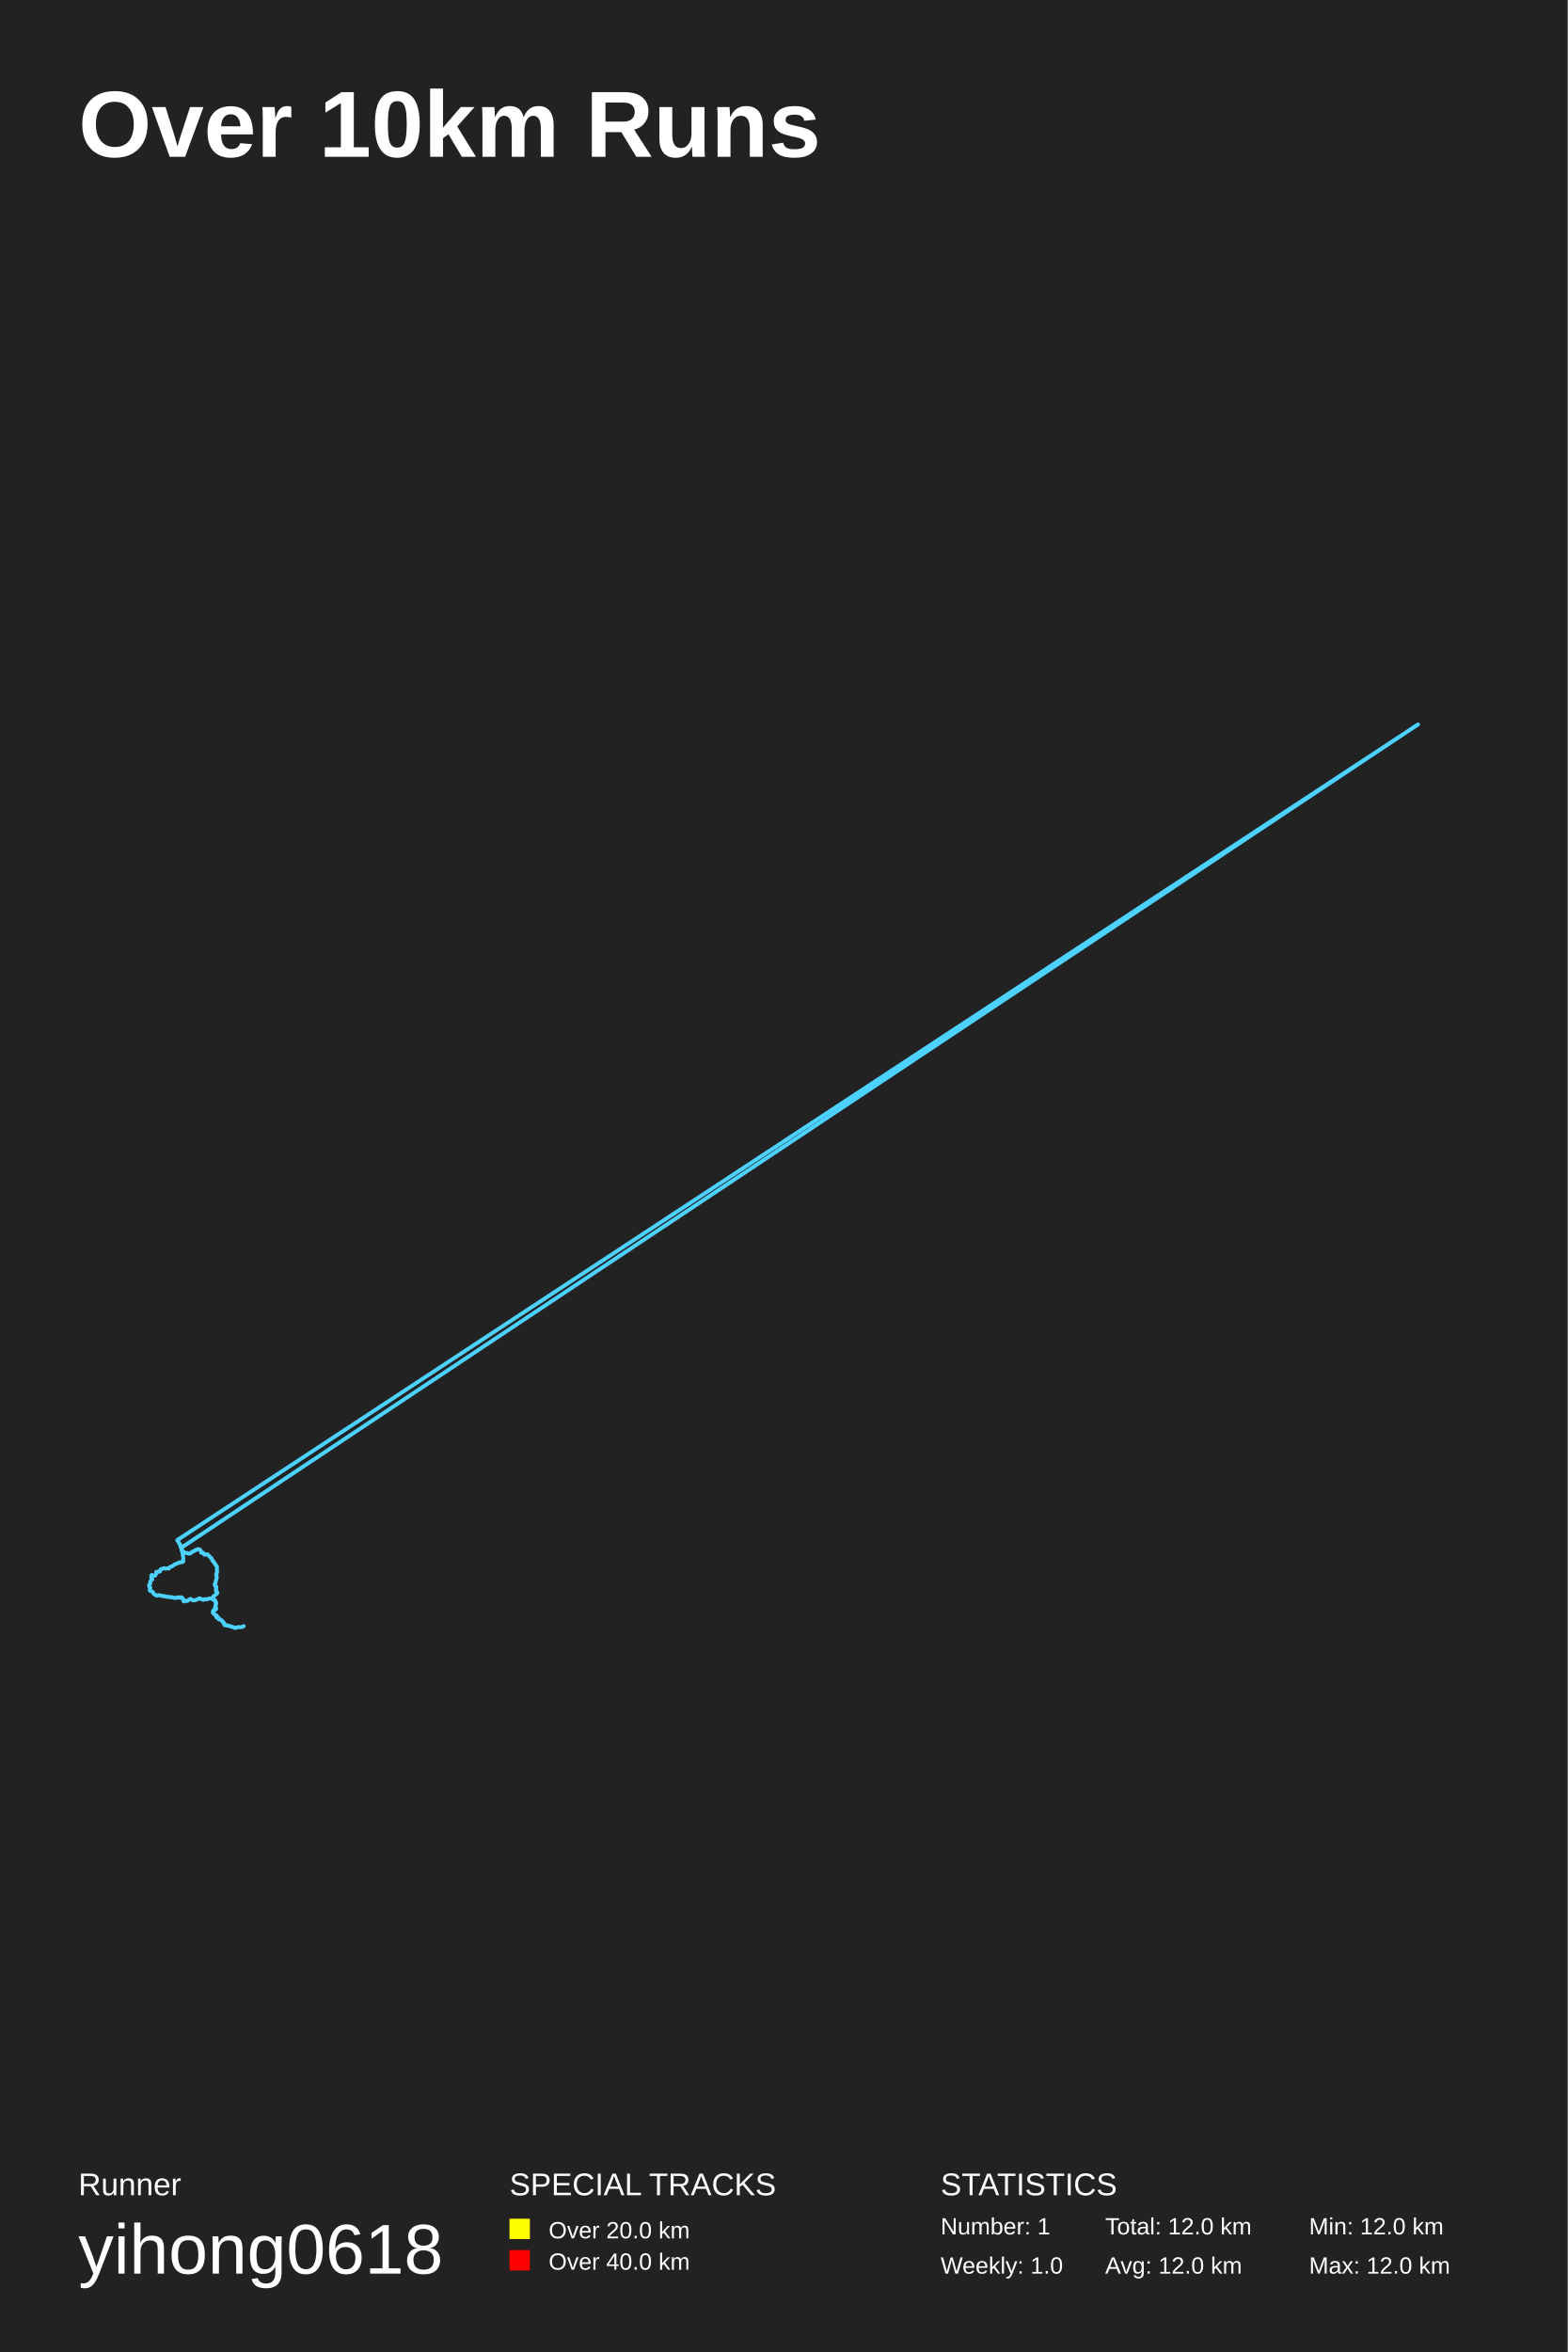
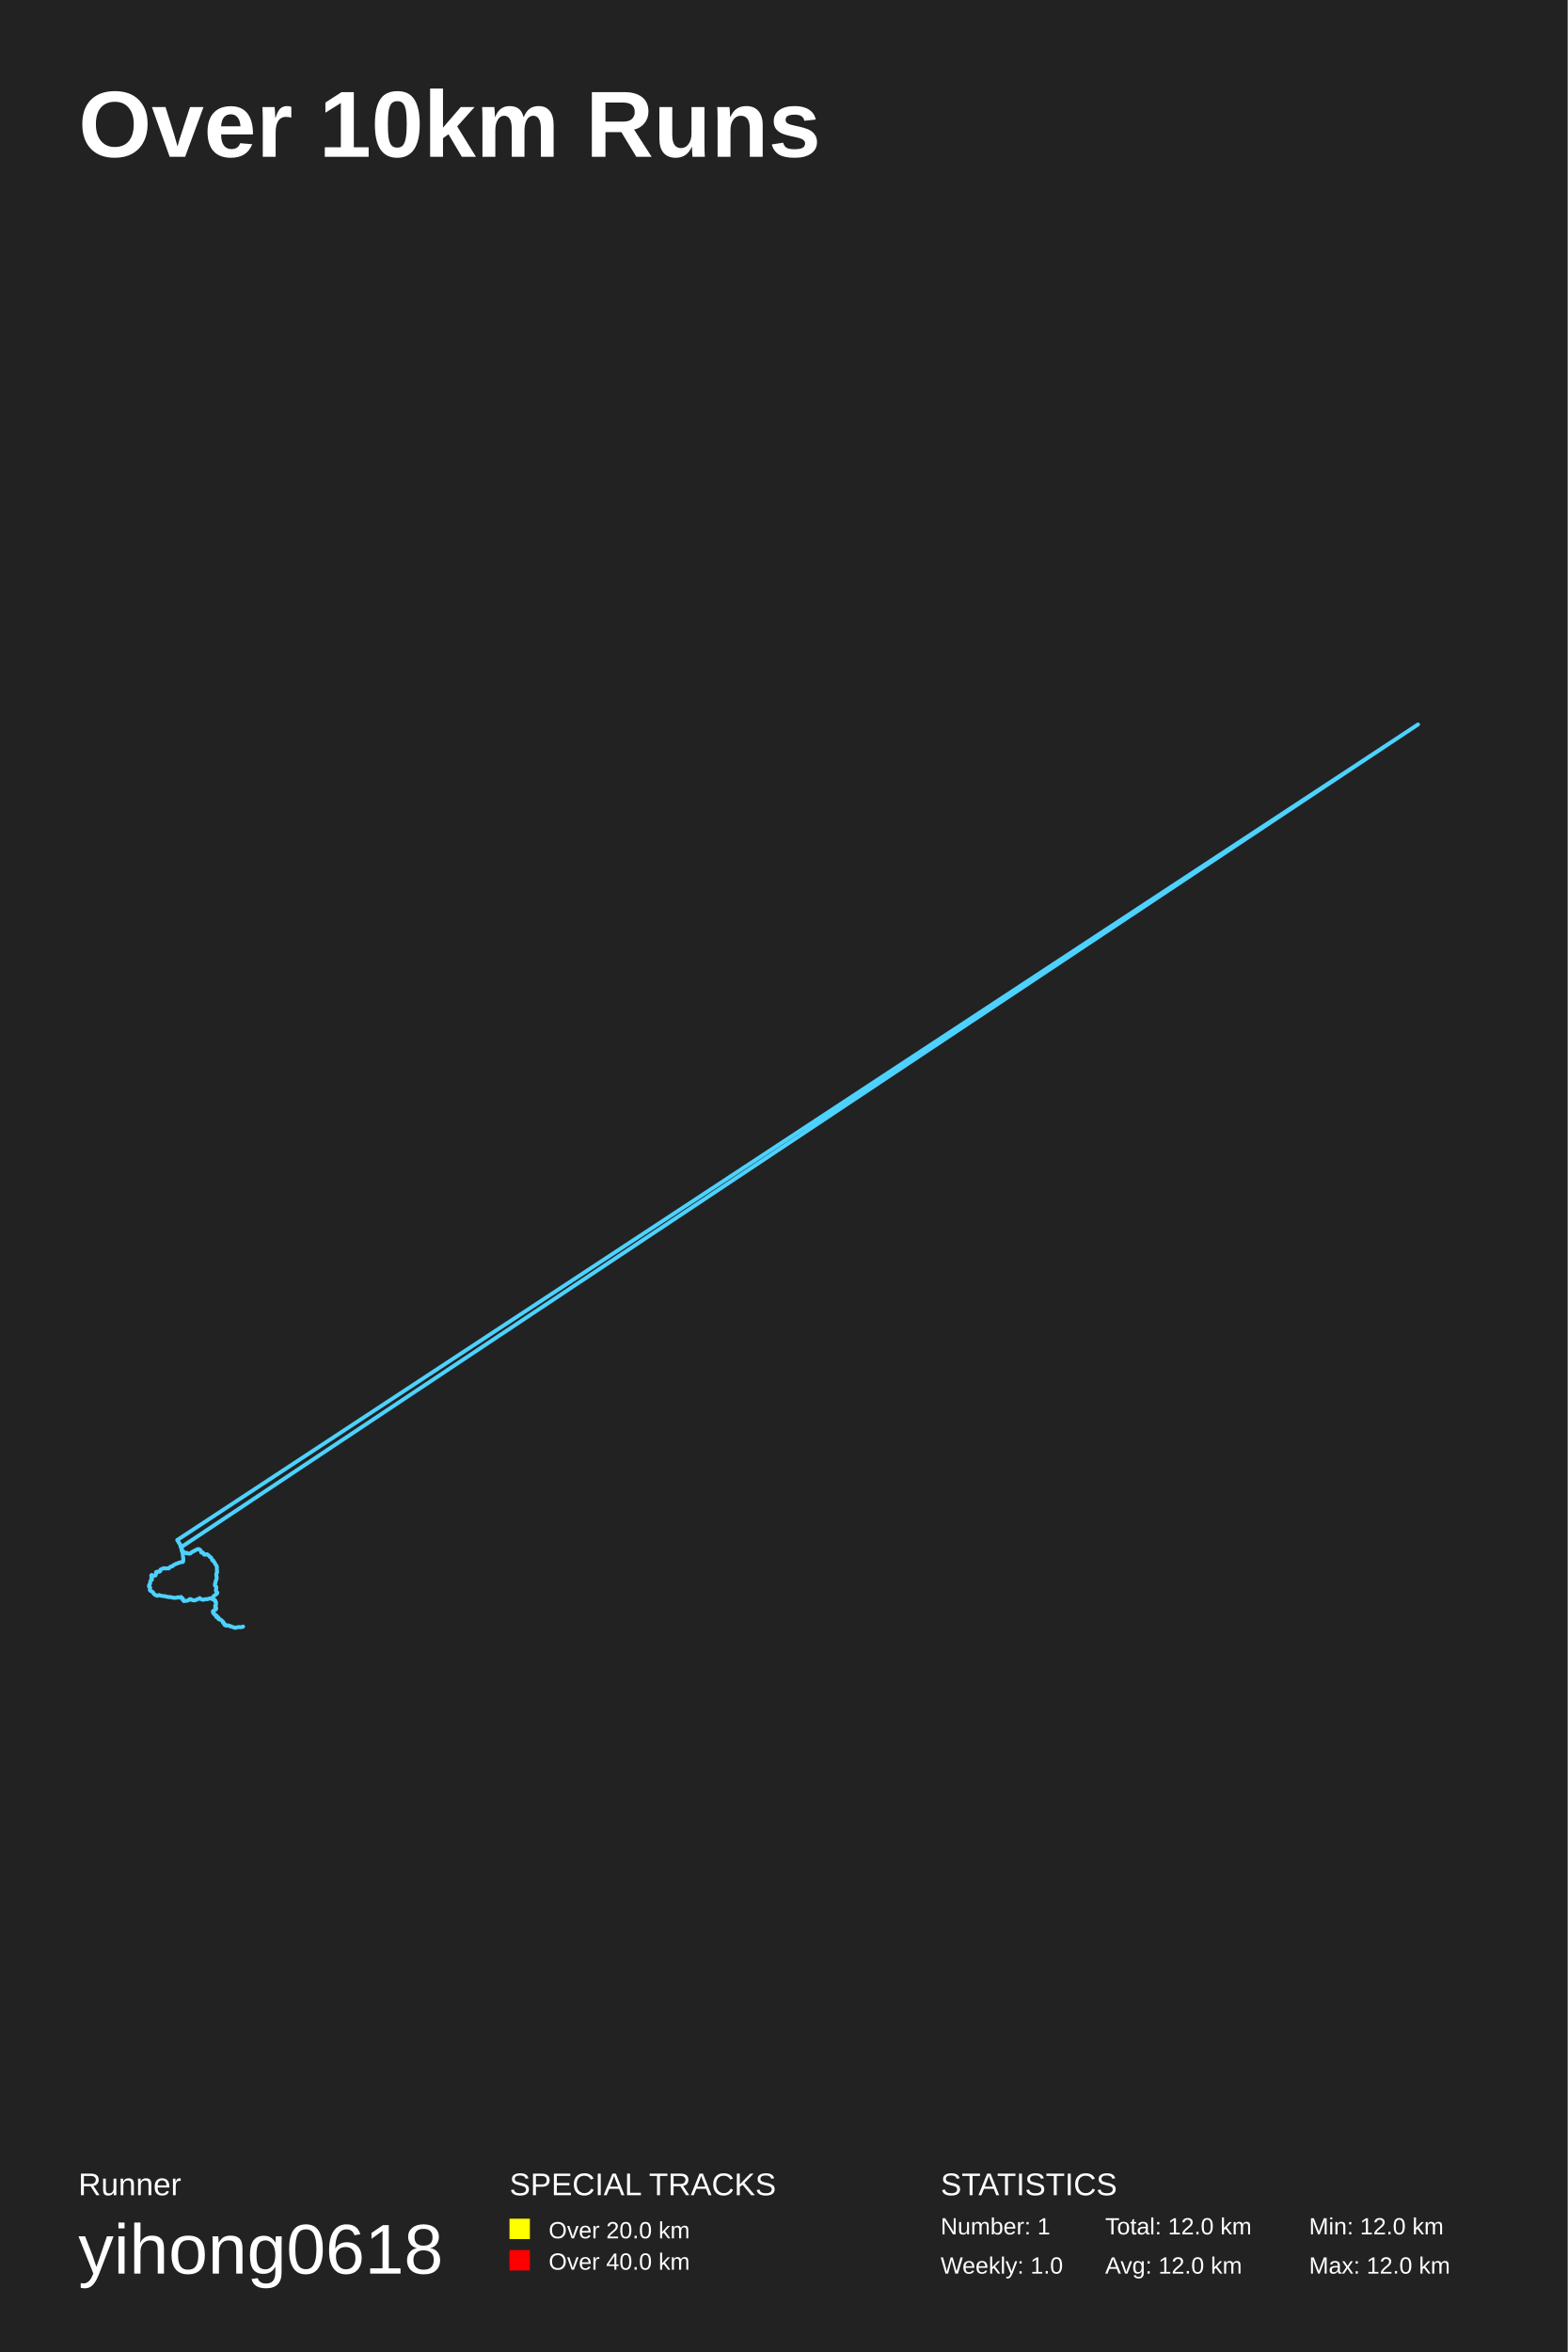
<svg xmlns="http://www.w3.org/2000/svg" baseProfile="full" height="300mm" version="1.1" viewBox="0,0,200,300" width="200mm">
  <defs />
  <rect fill="#222222" height="300" width="200" x="0" y="0" />
  <text fill="#FFFFFF" style="font-size:12px; font-family:Arial; font-weight:bold;" x="10" y="20">Over 10km Runs</text>
  <text fill="#FFFFFF" style="font-size:4px; font-family:Arial" x="10" y="280">Runner</text>
  <text fill="#FFFFFF" style="font-size:9px; font-family:Arial" x="10" y="290">yihong0618</text>
  <text fill="#FFFFFF" style="font-size:4px; font-family:Arial" x="65" y="280">SPECIAL TRACKS</text>
  <rect fill="yellow" height="2.6" width="2.6" x="65" y="283" />
  <text fill="#FFFFFF" style="font-size:3px; font-family:Arial" x="70" y="285.5">Over 20.0 km</text>
  <rect fill="red" height="2.6" width="2.6" x="65" y="287" />
  <text fill="#FFFFFF" style="font-size:3px; font-family:Arial" x="70" y="289.5">Over 40.0 km</text>
  <text fill="#FFFFFF" style="font-size:4px; font-family:Arial" x="120" y="280">STATISTICS</text>
  <text fill="#FFFFFF" style="font-size:3px; font-family:Arial" x="120" y="285">Number: 1</text>
  <text fill="#FFFFFF" style="font-size:3px; font-family:Arial" x="120" y="290">Weekly: 1.0</text>
  <text fill="#FFFFFF" style="font-size:3px; font-family:Arial" x="141" y="285">Total: 12.0 km</text>
  <text fill="#FFFFFF" style="font-size:3px; font-family:Arial" x="141" y="290">Avg: 12.0 km</text>
  <text fill="#FFFFFF" style="font-size:3px; font-family:Arial" x="167" y="285">Min: 12.0 km</text>
  <text fill="#FFFFFF" style="font-size:3px; font-family:Arial" x="167" y="290">Max: 12.0 km</text>
-   <polyline fill="none" opacity="1" points="29.424,207.472 29.305,207.393 29.167,207.351 29.025,207.319 28.911,207.346 28.635,207.272 28.635,207.219 28.573,207.072 28.497,207.019 28.431,206.851 28.326,206.782 28.245,206.661 28.179,206.624 28.07,206.577 27.932,206.561 27.837,206.45 27.884,206.345 27.756,206.324 27.614,206.308 27.623,206.119 27.557,206.029 27.443,206.008 27.338,205.913 27.267,205.803 27.162,205.708 27.153,205.55 27.243,205.381 27.4,205.365 27.547,205.244 27.552,205.102 27.433,205.018 27.471,204.881 27.485,204.728 27.547,204.586 27.576,204.454 27.49,204.343 27.481,204.185 27.367,204.075 27.214,204.027 27.229,204.038 27.248,204.033 27.214,204.038 27.224,204.043 27.219,204.043 27.21,204.048 27.214,204.054 27.214,204.048 27.129,203.885 27.157,203.78 27.191,203.68 27.262,203.595 27.338,203.538 27.438,203.459 27.552,203.374 27.666,203.264 27.728,203.185 27.709,203.085 27.595,203.011 27.552,202.884 27.557,202.758 27.576,202.653 27.571,202.526 27.614,202.405 27.49,202.331 27.462,202.263 27.381,202.168 27.438,201.984 27.504,201.894 27.504,201.747 27.538,201.594 27.609,201.473 27.618,201.33 27.656,201.204 27.618,201.099 27.628,200.988 27.595,200.893 27.585,200.751 27.675,200.614 27.699,200.482 27.671,200.351 27.671,200.208 27.666,200.061 27.685,199.845 27.656,199.798 27.157,199.071 27.077,199.039 27.048,198.923 27.029,198.839 27.001,198.812 26.967,198.733 26.906,198.691 26.844,198.633 26.763,198.586 26.725,198.523 26.673,198.449 26.545,198.349 26.478,198.249 26.407,198.238 26.302,198.275 26.203,198.291 26.098,198.301 26.017,198.238 25.974,198.138 25.922,198.064 25.822,198.049 25.713,198.059 25.699,198.017 25.718,198.001 25.708,198.017 25.689,198.033 25.68,198.012 25.685,198.022 25.67,198.033 25.675,198.022 25.699,197.996 25.694,197.985 25.623,197.864 25.609,197.801 25.566,197.717 25.537,197.696 25.476,197.654 25.409,197.606 25.343,197.617 25.286,197.585 25.262,197.585 25.195,197.606 25.119,197.648 25.067,197.685 24.986,197.685 24.944,197.722 24.848,197.759 24.806,197.827 24.758,197.833 24.692,197.875 24.63,197.891 24.525,197.938 24.43,197.975 24.354,198.08 24.255,198.159 24.145,198.159 24.084,198.159 23.989,198.149 23.946,198.138 23.965,198.122 23.965,198.143 23.955,198.143 23.903,198.122 23.827,198.07 23.775,198.096 23.694,198.08 23.618,198.049 23.542,198.064 23.471,197.975 23.409,197.912 23.357,197.88 23.342,197.875 23.295,197.806 23.228,197.759 23.195,197.775 23.209,197.764 23.171,197.722 23.19,197.632 23.195,197.569 23.133,197.506 23.114,197.443 23.086,197.374 23.048,197.301 23.01,197.195 22.996,197.021 22.929,196.953 22.886,196.863 22.82,196.805 22.806,196.726 22.753,196.637 22.682,196.547 22.668,196.484 22.63,196.479 22.62,196.495 22.644,196.5 22.63,196.489 22.644,196.489 22.644,196.479 22.687,196.442 22.692,196.416 22.677,196.447 22.639,196.426 22.625,196.431 22.62,196.442 22.625,196.431 22.625,196.431 22.63,196.426 22.63,196.426 22.644,196.421 180.91,92.407 180.815,92.465 180.815,92.465 180.815,92.465 180.819,92.46 180.629,92.581 23.119,197.422 23.176,197.522 23.181,197.627 23.19,197.738 23.2,197.859 23.271,197.949 23.309,198.064 23.3,198.222 23.328,198.391 23.361,198.539 23.376,198.686 23.385,198.818 23.38,198.986 23.38,199.102 23.347,199.208 23.176,199.244 23.019,199.281 22.891,199.297 22.758,199.355 22.597,199.418 22.473,199.471 22.373,199.508 22.269,199.566 22.15,199.629 22.098,199.682 22.05,199.724 22.05,199.719 22.003,199.755 21.931,199.798 21.836,199.813 21.741,199.845 21.646,199.908 21.608,199.961 21.547,200.061 21.428,200.056 21.352,200.035 21.223,200.071 21.114,200.077 21.024,200.04 20.929,200.024 20.829,200.061 20.763,200.071 20.687,200.129 20.582,200.14 20.497,200.177 20.444,200.266 20.43,200.366 20.411,200.435 20.359,200.445 20.326,200.477 20.254,200.488 20.14,200.477 20.045,200.467 19.936,200.509 19.922,200.54 19.936,200.614 19.926,200.688 19.898,200.735 19.879,200.783 19.865,200.841 19.831,200.93 19.732,200.978 19.646,200.993 19.575,201.014 19.485,201.072 19.428,201.041 19.39,200.999 19.366,200.993 19.328,200.956 19.352,200.93 19.371,200.883 19.366,200.914 19.318,200.935 19.304,201.035 19.304,201.199 19.347,201.341 19.428,201.473 19.314,201.525 19.209,201.652 19.152,201.82 19.176,201.963 19.057,202.126 19.005,202.268 19.076,202.4 19.162,202.489 19.152,202.589 19.119,202.705 19.105,202.869 19.214,202.937 19.371,202.979 19.494,203.058 19.57,203.221 19.698,203.353 19.865,203.469 20.05,203.532 20.183,203.459 20.378,203.474 20.554,203.538 20.748,203.574 20.948,203.59 21.038,203.601 21.157,203.653 21.309,203.664 21.442,203.674 21.594,203.722 21.746,203.706 21.898,203.732 22.026,203.759 22.174,203.801 22.345,203.811 22.535,203.806 22.668,203.722 22.777,203.748 22.943,203.801 23.062,203.717 23.133,203.743 23.276,203.822 23.338,204.012 23.409,204.133 23.437,204.27 23.58,204.149 23.775,204.217 23.974,204.154 24.131,204.022 24.307,203.938 24.454,204.043 24.611,204.117 24.839,204.122 24.967,204.075 25.105,204.027 25.286,203.964 25.433,203.869 25.547,203.89 25.699,203.975 25.813,204.033 25.96,204.064 26.065,203.996 26.222,203.964 26.397,203.996 26.54,203.948 26.673,203.901 26.777,203.875 26.939,203.896 27.091,203.969 27.186,203.996 27.333,204.027 27.452,204.143 27.485,204.307 27.58,204.438 27.571,204.607 27.504,204.76 27.476,204.933 27.566,205.076 27.58,205.223 27.466,205.334 27.319,205.376 27.229,205.539 27.224,205.697 27.333,205.845 27.457,205.987 27.633,206.055 27.637,206.203 27.732,206.298 27.889,206.334 27.96,206.487 28.131,206.593 28.283,206.677 28.402,206.798 28.488,206.935 28.616,207.061 28.692,207.219 28.868,207.325 29.048,207.325 29.224,207.367 29.395,207.441 29.561,207.483 29.718,207.525 29.866,207.599 30.027,207.651 30.193,207.572 30.336,207.551 30.512,207.541 30.683,207.546 30.825,207.53 30.987,207.477 31.091,207.42" stroke="#4DD2FF" stroke-dasharray="none" stroke-linecap="round" stroke-linejoin="round" stroke-width="0.5" />
+   <polyline fill="none" opacity="1" points="29.395,207.451 29.257,207.388 29.129,207.325 28.987,207.319 28.863,207.356 28.654,207.262 28.607,207.151 28.545,207.056 28.436,206.967 28.412,206.809 28.283,206.708 28.236,206.666 28.131,206.619 28.041,206.556 27.899,206.529 27.851,206.419 27.851,206.298 27.718,206.334 27.599,206.25 27.618,206.076 27.519,206.029 27.4,205.992 27.314,205.876 27.234,205.776 27.157,205.65 27.162,205.508 27.329,205.386 27.457,205.35 27.566,205.186 27.523,205.086 27.452,204.97 27.457,204.833 27.528,204.691 27.538,204.544 27.571,204.412 27.471,204.296 27.438,204.143 27.352,204.043 27.224,204.038 27.229,204.038 27.243,204.043 27.214,204.048 27.229,204.038 27.219,204.043 27.214,204.048 27.214,204.043 27.157,203.996 27.134,203.854 27.153,203.754 27.214,203.648 27.291,203.569 27.352,203.511 27.471,203.437 27.58,203.343 27.69,203.248 27.728,203.153 27.671,203.058 27.58,202.984 27.538,202.826 27.566,202.726 27.576,202.626 27.595,202.479 27.571,202.363 27.481,202.315 27.438,202.252 27.405,202.115 27.457,201.957 27.504,201.841 27.504,201.699 27.566,201.546 27.623,201.431 27.633,201.294 27.647,201.178 27.618,201.062 27.604,200.962 27.595,200.856 27.609,200.683 27.699,200.567 27.699,200.44 27.656,200.309 27.675,200.166 27.661,200.003 27.675,199.819 27.205,199.044 27.119,199.055 27.067,198.997 27.039,198.902 27.015,198.828 26.991,198.786 26.958,198.712 26.906,198.644 26.82,198.612 26.763,198.57 26.706,198.491 26.63,198.412 26.516,198.323 26.44,198.254 26.388,198.238 26.274,198.275 26.179,198.301 26.055,198.296 25.998,198.212 25.951,198.112 25.889,198.043 25.775,198.059 25.699,198.028 25.708,198.006 25.742,198.001 25.723,197.996 25.699,198.022 25.666,198.022 25.699,198.022 25.694,198.028 25.685,198.022 25.699,198.012 25.656,197.943 25.618,197.843 25.604,197.769 25.556,197.701 25.528,197.685 25.447,197.648 25.39,197.596 25.305,197.596 25.267,197.59 25.262,197.58 25.176,197.627 25.1,197.664 25.043,197.675 24.977,197.696 24.915,197.743 24.834,197.796 24.782,197.833 24.734,197.843 24.663,197.875 24.587,197.917 24.502,197.964 24.402,198.028 24.326,198.117 24.226,198.159 24.141,198.159 24.036,198.165 23.955,198.143 23.965,198.122 23.965,198.122 23.951,198.128 23.941,198.159 23.884,198.096 23.813,198.064 23.756,198.112 23.68,198.054 23.589,198.064 23.513,198.028 23.437,197.938 23.366,197.901 23.357,197.88 23.342,197.864 23.266,197.78 23.2,197.764 23.2,197.769 23.19,197.754 23.176,197.696 23.2,197.606 23.195,197.538 23.124,197.469 23.105,197.422 23.057,197.353 23.043,197.274 23.01,197.153 22.986,196.979 22.915,196.927 22.882,196.842 22.81,196.79 22.796,196.7 22.725,196.605 22.673,196.521 22.663,196.484 22.625,196.484 22.644,196.495 22.644,196.495 22.63,196.484 22.639,196.484 22.654,196.489 22.706,196.4 22.692,196.41 22.62,196.41 22.63,196.431 22.62,196.431 22.639,196.437 22.63,196.437 22.63,196.431 22.63,196.421 22.639,196.426 22.63,196.421 180.91,92.407 180.815,92.465 180.815,92.465 180.815,92.465 180.724,92.523 23.086,197.364 23.119,197.48 23.186,197.553 23.171,197.675 23.186,197.79 23.224,197.896 23.281,197.996 23.3,198.138 23.314,198.254 23.333,198.444 23.352,198.602 23.38,198.718 23.39,198.886 23.366,199.039 23.38,199.134 23.314,199.234 23.114,199.244 22.986,199.297 22.839,199.323 22.701,199.387 22.568,199.439 22.44,199.476 22.349,199.534 22.231,199.587 22.112,199.64 22.079,199.703 22.05,199.724 22.05,199.729 21.993,199.776 21.912,199.803 21.798,199.808 21.713,199.871 21.627,199.919 21.589,199.998 21.513,200.061 21.418,200.04 21.314,200.04 21.195,200.066 21.086,200.071 20.995,200.019 20.886,200.029 20.805,200.061 20.744,200.082 20.658,200.124 20.558,200.156 20.473,200.214 20.43,200.303 20.444,200.388 20.397,200.44 20.349,200.461 20.311,200.472 20.216,200.493 20.121,200.472 19.998,200.488 19.907,200.519 19.931,200.561 19.926,200.635 19.917,200.698 19.893,200.746 19.888,200.804 19.865,200.862 19.817,200.962 19.694,200.967 19.603,201.009 19.537,201.025 19.451,201.057 19.413,201.02 19.371,200.999 19.342,200.983 19.318,200.951 19.356,200.935 19.361,200.883 19.333,200.925 19.295,200.946 19.328,201.072 19.299,201.246 19.385,201.383 19.39,201.499 19.261,201.546 19.176,201.694 19.157,201.878 19.138,202.015 19.024,202.173 19.005,202.368 19.114,202.416 19.157,202.521 19.152,202.621 19.105,202.779 19.157,202.884 19.257,202.953 19.404,203.006 19.542,203.127 19.599,203.264 19.741,203.395 19.926,203.495 20.097,203.548 20.273,203.448 20.43,203.506 20.63,203.548 20.796,203.58 20.981,203.595 21.095,203.601 21.209,203.659 21.357,203.669 21.485,203.701 21.637,203.717 21.803,203.711 21.931,203.759 22.079,203.785 22.25,203.801 22.411,203.811 22.582,203.764 22.696,203.717 22.834,203.769 23.005,203.79 23.095,203.685 23.162,203.79 23.323,203.896 23.319,204.059 23.404,204.159 23.456,204.222 23.661,204.185 23.841,204.175 24.05,204.112 24.183,203.975 24.373,203.975 24.492,204.085 24.687,204.127 24.887,204.127 25.005,204.064 25.162,203.985 25.333,203.948 25.471,203.838 25.599,203.917 25.732,204.017 25.875,204.043 25.993,204.048 26.108,203.991 26.279,203.964 26.45,203.985 26.597,203.927 26.706,203.896 26.825,203.864 26.996,203.933 27.138,203.969 27.229,204.001 27.376,204.054 27.485,204.191 27.533,204.349 27.557,204.496 27.552,204.67 27.519,204.833 27.462,204.997 27.595,205.123 27.547,205.265 27.405,205.365 27.267,205.434 27.214,205.576 27.262,205.745 27.352,205.903 27.504,205.997 27.652,206.097 27.628,206.255 27.794,206.298 27.899,206.392 28.013,206.519 28.184,206.614 28.312,206.73 28.45,206.845 28.512,206.998 28.645,207.109 28.754,207.277 28.939,207.319 29.105,207.319 29.276,207.367 29.457,207.441 29.604,207.504 29.78,207.546 29.927,207.625 30.084,207.625 30.236,207.572 30.402,207.541 30.588,207.541 30.74,207.551 30.873,207.52 31.015,207.472" stroke="#4DD2FF" stroke-dasharray="none" stroke-linecap="round" stroke-linejoin="round" stroke-width="0.5" />
</svg>
